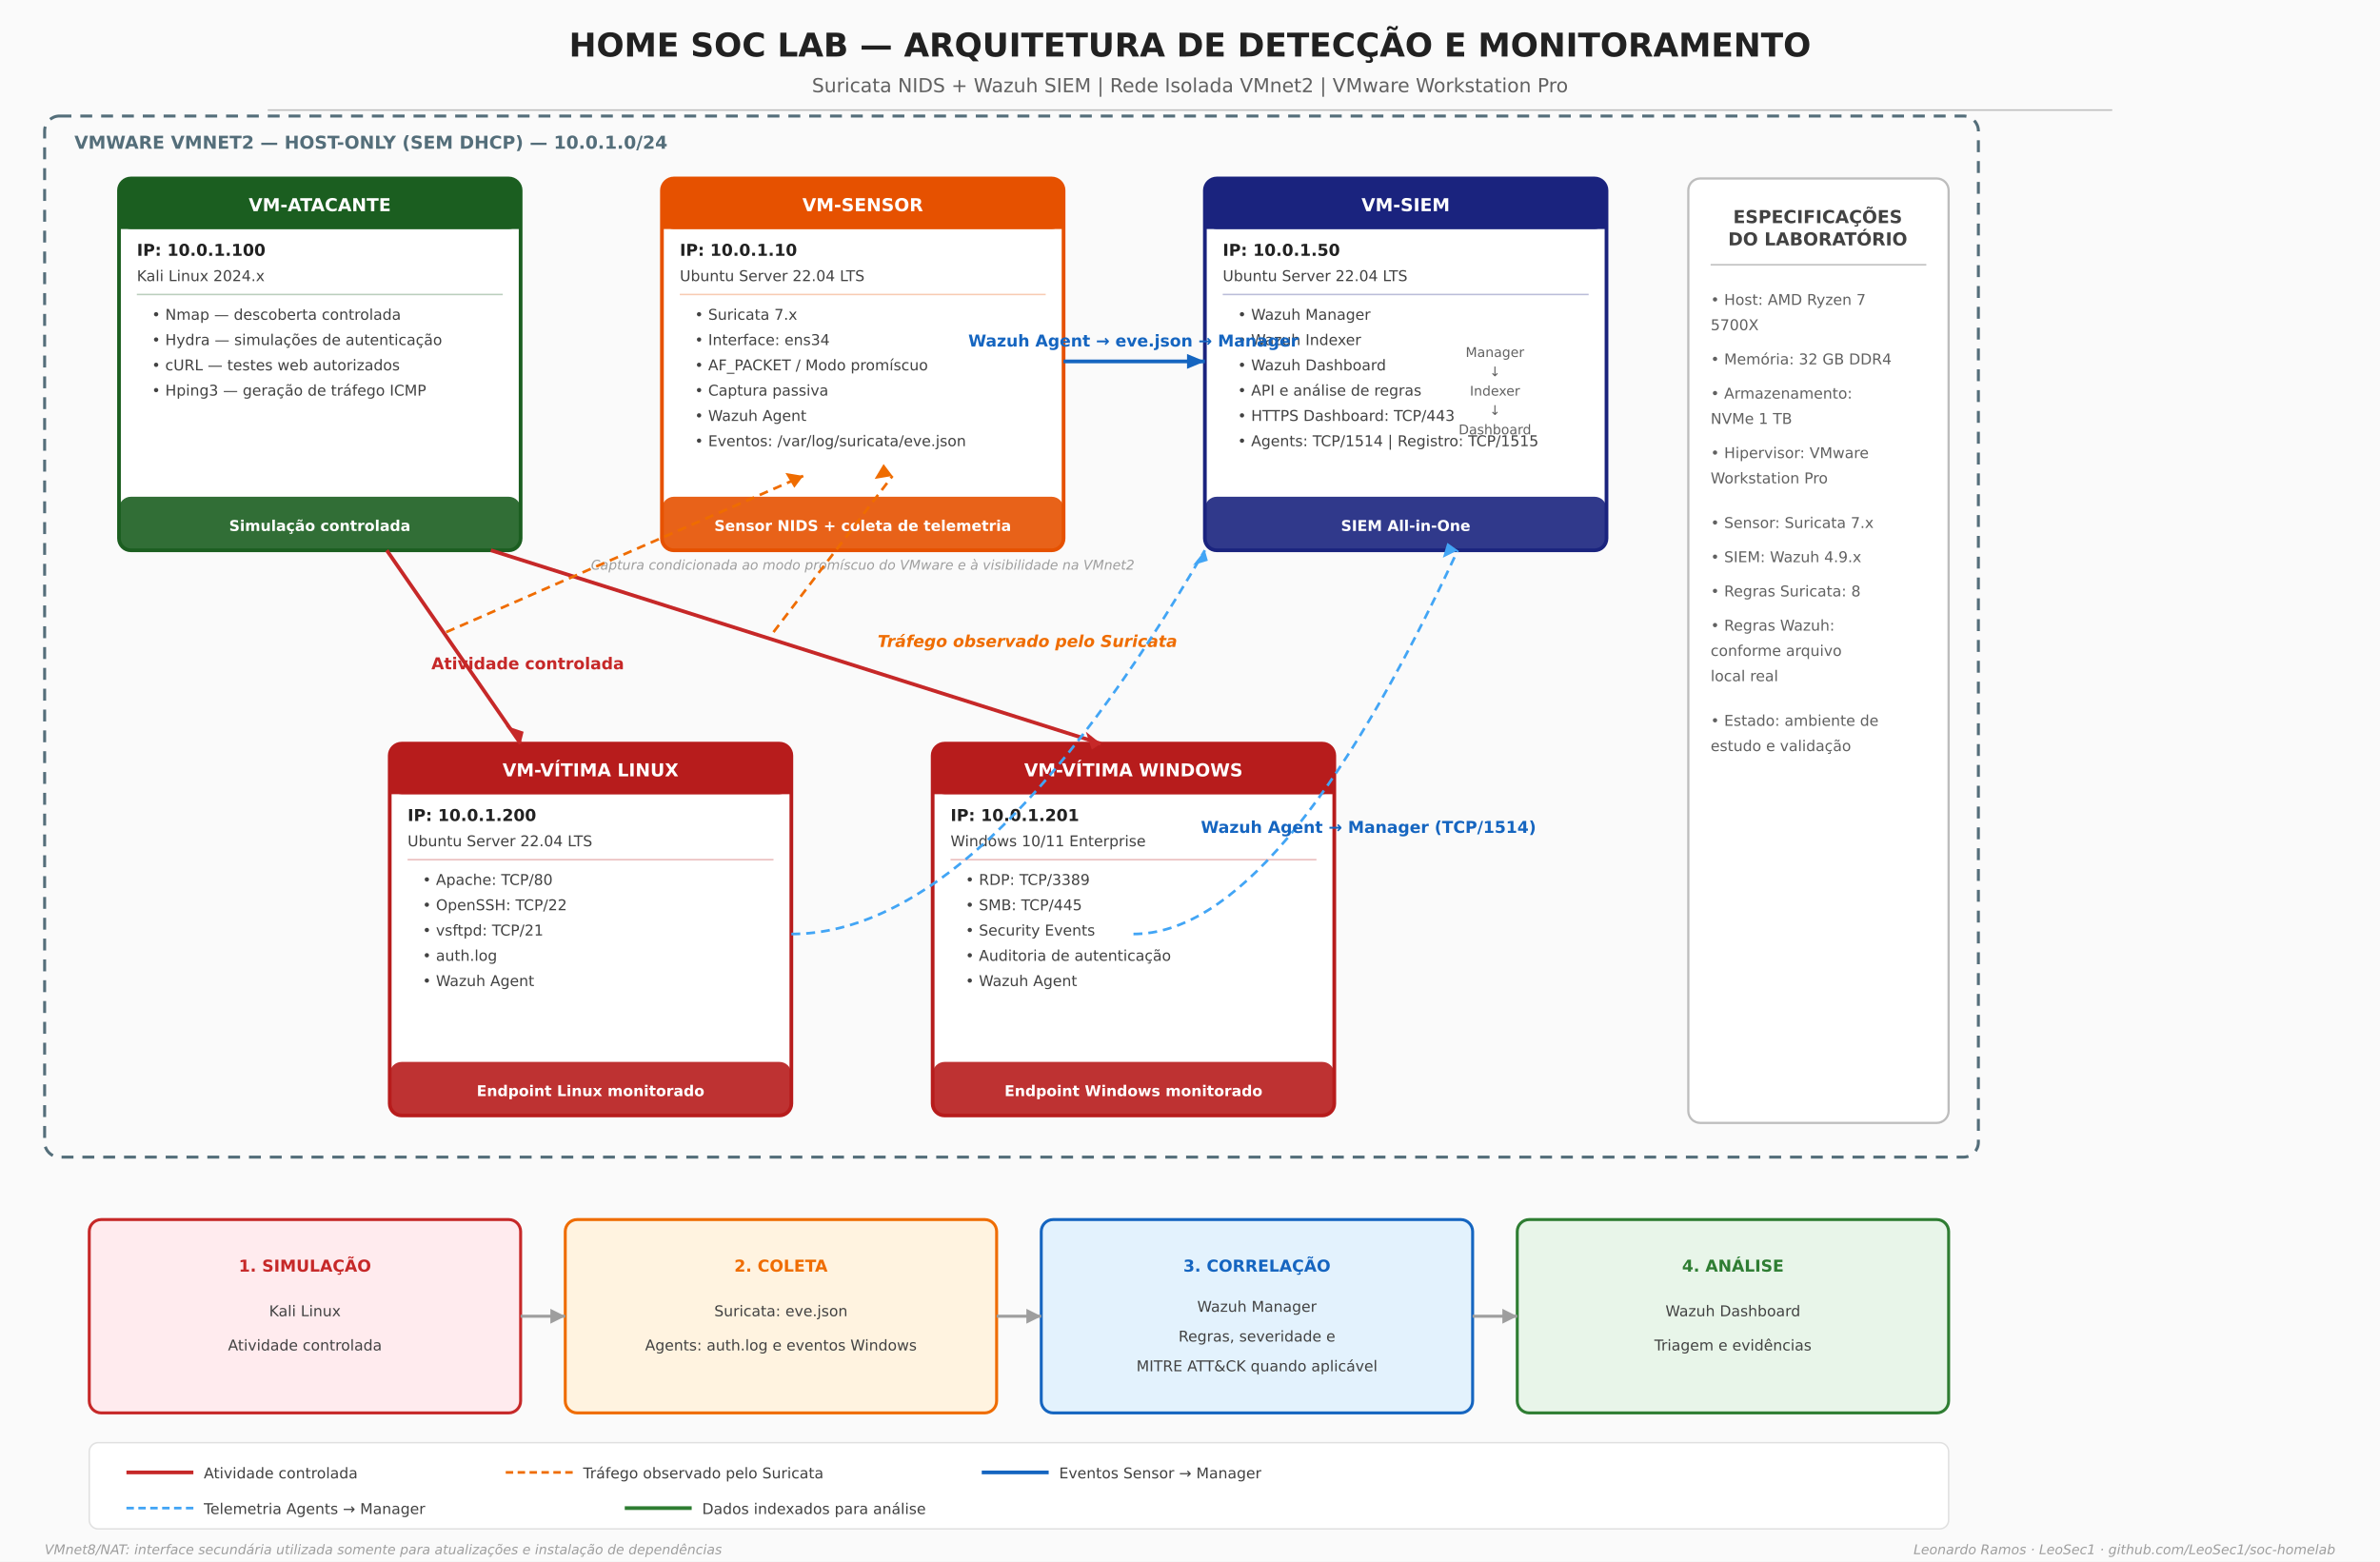
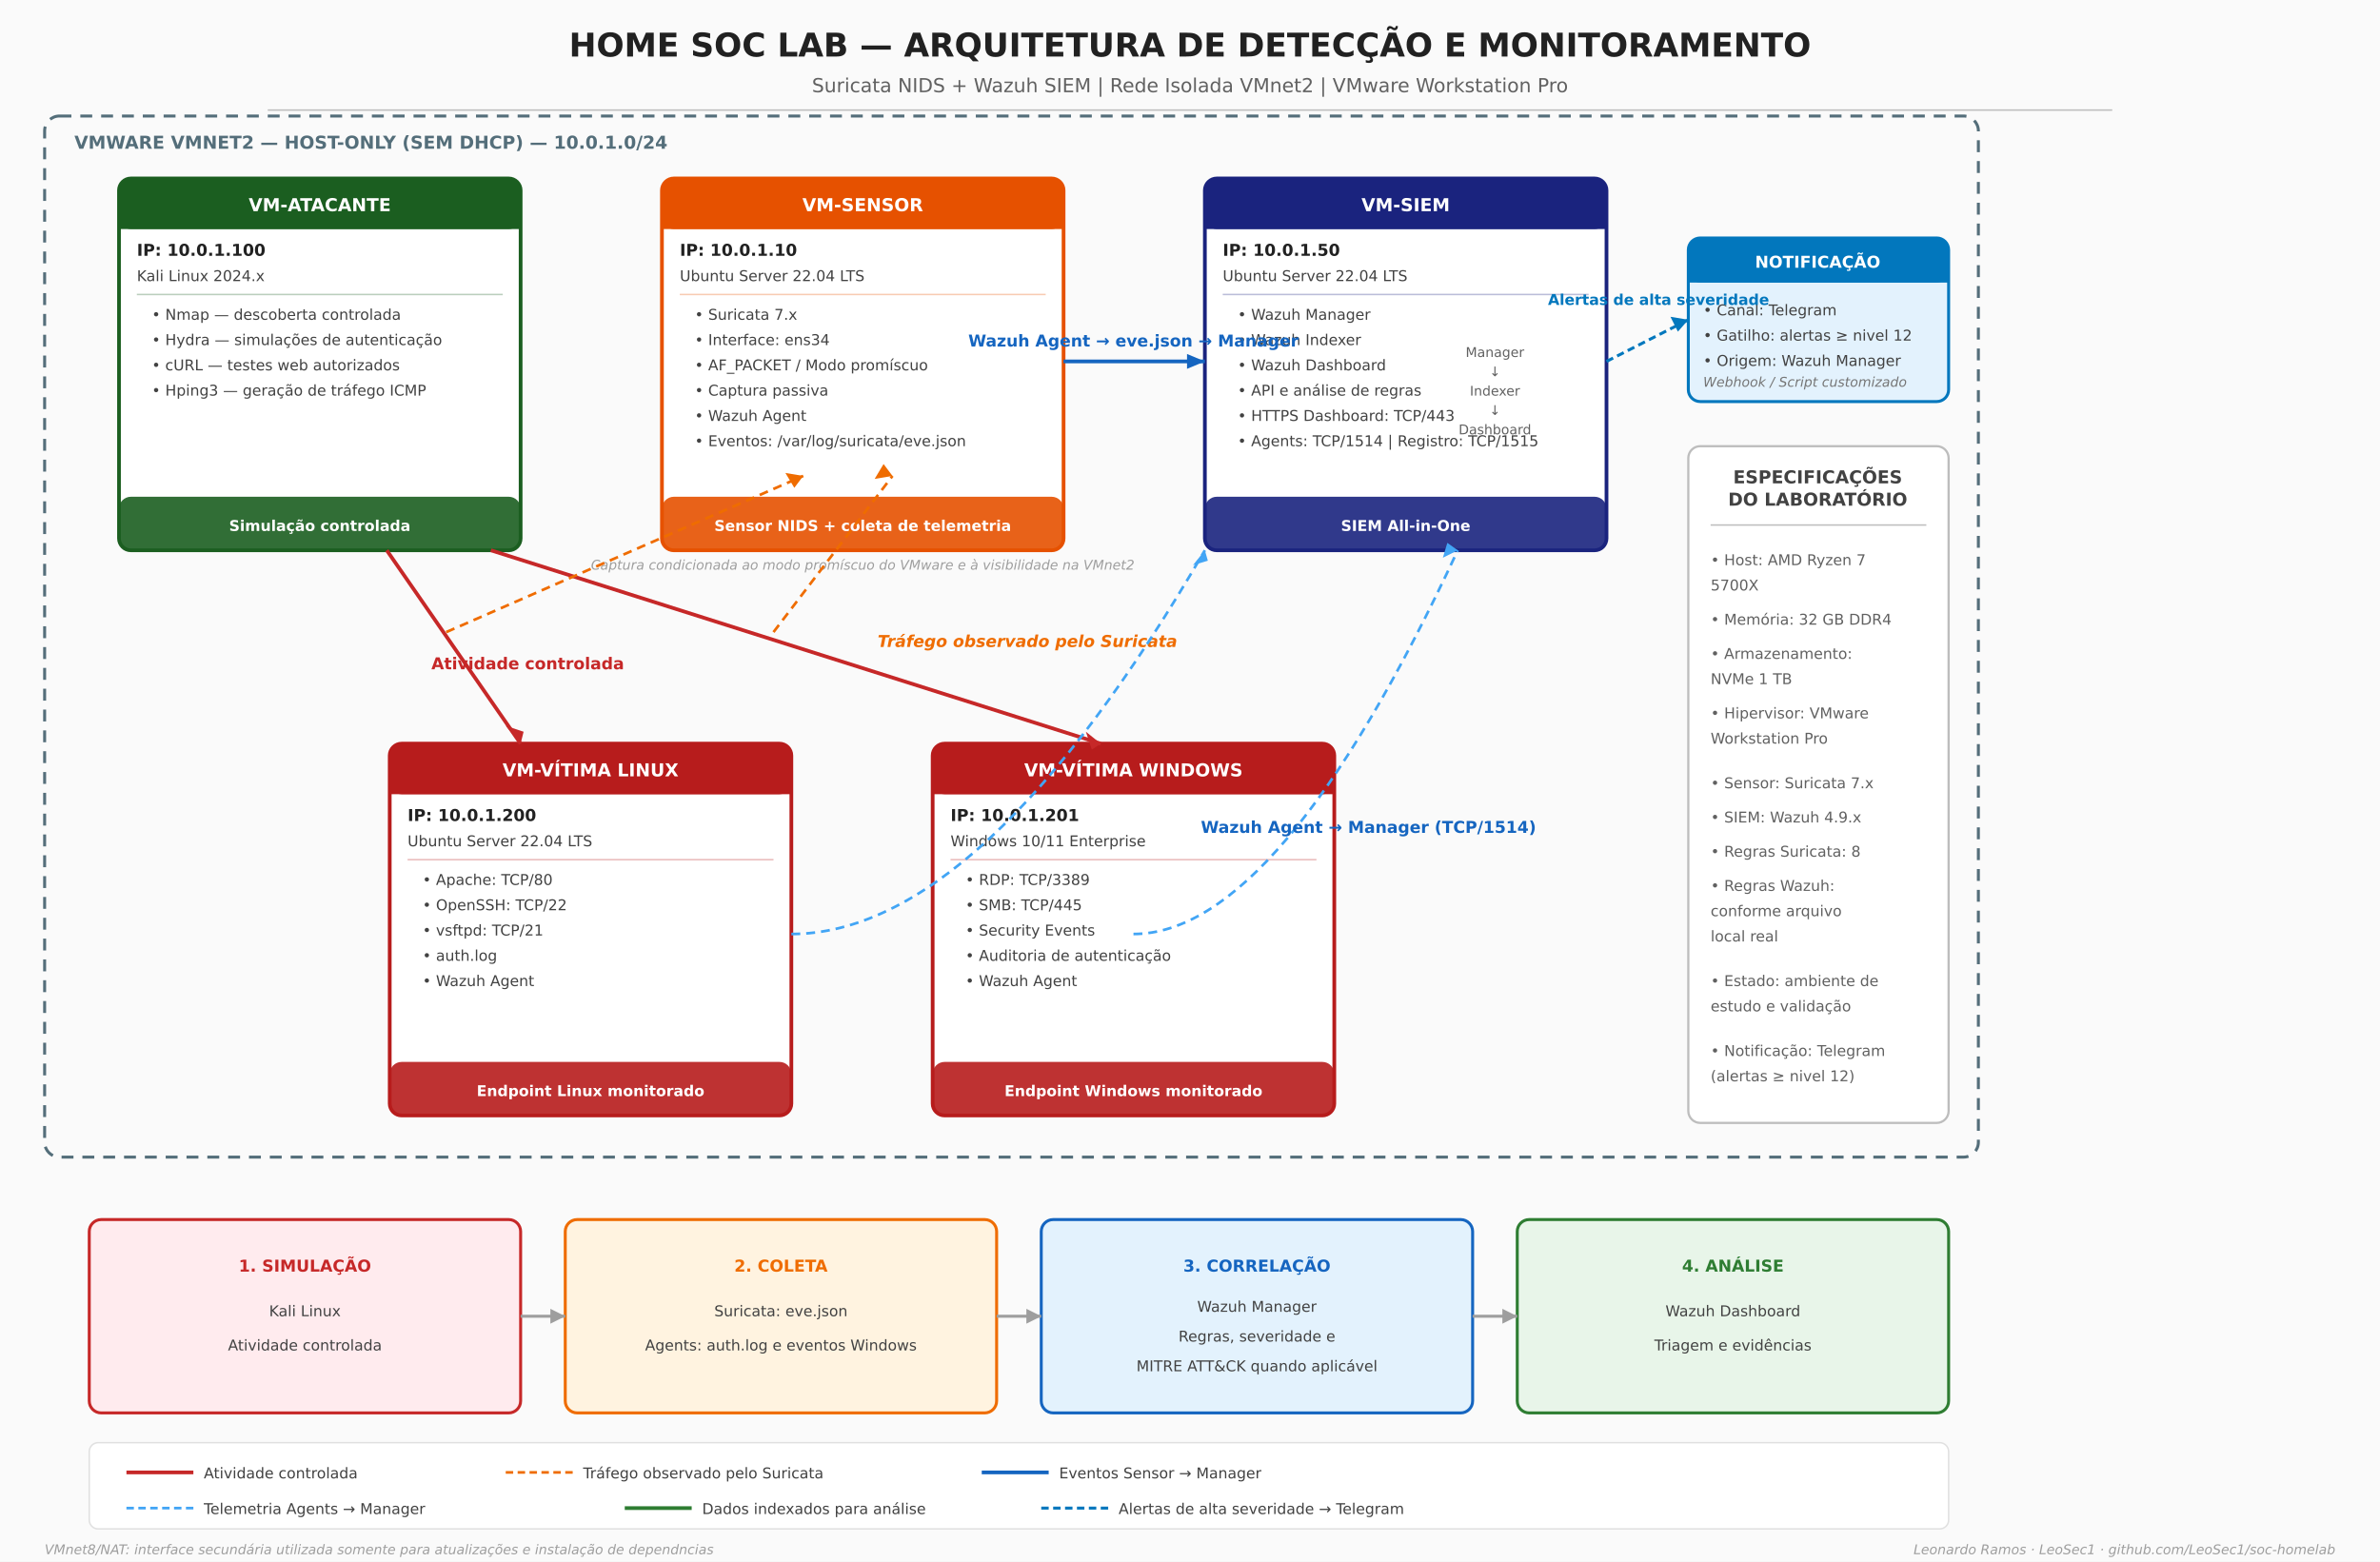
<svg xmlns="http://www.w3.org/2000/svg" width="1600" height="1050" viewBox="0 0 1600 1050">
  <defs>
    <style>
      text { font-family: "Segoe UI", "DejaVu Sans", Arial, sans-serif; }
      .title { font-size: 22px; font-weight: 700; fill: #212121; }
      .subtitle { font-size: 13px; fill: #616161; }
      .vm-title { font-size: 12px; font-weight: 700; fill: #ffffff; }
      .vm-body { font-size: 11px; fill: #212121; }
      .vm-body-sm { font-size: 10px; fill: #424242; }
      .vm-footer { font-size: 10px; font-weight: 600; fill: #ffffff; }
      .label { font-size: 11px; font-weight: 600; }
      .label-sm { font-size: 10px; }
      .label-xs { font-size: 9px; fill: #757575; }
      .legend-text { font-size: 10px; fill: #424242; }
      .spec-title { font-size: 12px; font-weight: 700; fill: #424242; }
      .spec-body { font-size: 10px; fill: #616161; }
      .footer-text { font-size: 9px; fill: #9e9e9e; font-style: italic; }
      .card-title { font-size: 11px; font-weight: 700; }
      .card-body { font-size: 10px; fill: #424242; }
      .note { font-size: 9px; fill: #9e9e9e; font-style: italic; }
    </style>
  </defs>
  <rect width="1600" height="1050" fill="#fafafa" />
  <text x="800" y="38" text-anchor="middle" class="title">HOME SOC LAB — ARQUITETURA DE DETECÇÃO E MONITORAMENTO</text>
  <text x="800" y="62" text-anchor="middle" class="subtitle">Suricata NIDS + Wazuh SIEM | Rede Isolada VMnet2 | VMware Workstation Pro</text>
  <line x1="180" y1="74" x2="1420" y2="74" stroke="#bdbdbd" stroke-width="1" />
  <rect x="30" y="78" width="1300" height="700" rx="10" ry="10" fill="none" stroke="#546e7a" stroke-width="2" stroke-dasharray="8,6" />
  <text x="50" y="100" font-size="12" font-weight="700" fill="#546e7a">VMWARE VMNET2 — HOST-ONLY (SEM DHCP) — 10.0.1.0/24</text>
  <g id="vm-atacante">
    <rect x="80" y="120" width="270" height="250" rx="8" ry="8" fill="#ffffff" stroke="#1b5e20" stroke-width="2.5" />
    <rect x="80" y="120" width="270" height="34" rx="8" ry="8" fill="#1b5e20" />
    <rect x="80" y="146" width="270" height="8" fill="#1b5e20" />
    <text x="215" y="142" text-anchor="middle" class="vm-title">VM-ATACANTE</text>
    <text x="92" y="172" class="vm-body" font-weight="700">IP: 10.0.1.100</text>
    <text x="92" y="189" class="vm-body-sm">Kali Linux 2024.x</text>
    <line x1="92" y1="198" x2="338" y2="198" stroke="#1b5e20" stroke-width="1" opacity="0.3" />
    <text x="102" y="215" class="vm-body-sm">• Nmap — descoberta controlada</text>
    <text x="102" y="232" class="vm-body-sm">• Hydra — simulações de autenticação</text>
    <text x="102" y="249" class="vm-body-sm">• cURL — testes web autorizados</text>
    <text x="102" y="266" class="vm-body-sm">• Hping3 — geração de tráfego ICMP</text>
    <rect x="80" y="334" width="270" height="36" rx="8" ry="8" fill="#1b5e20" opacity="0.9" />
    <text x="215" y="357" text-anchor="middle" class="vm-footer">Simulação controlada</text>
  </g>
  <g id="vm-sensor">
    <rect x="445" y="120" width="270" height="250" rx="8" ry="8" fill="#ffffff" stroke="#e65100" stroke-width="2.5" />
    <rect x="445" y="120" width="270" height="34" rx="8" ry="8" fill="#e65100" />
    <rect x="445" y="146" width="270" height="8" fill="#e65100" />
    <text x="580" y="142" text-anchor="middle" class="vm-title">VM-SENSOR</text>
    <text x="457" y="172" class="vm-body" font-weight="700">IP: 10.0.1.10</text>
    <text x="457" y="189" class="vm-body-sm">Ubuntu Server 22.04 LTS</text>
    <line x1="457" y1="198" x2="703" y2="198" stroke="#e65100" stroke-width="1" opacity="0.3" />
    <text x="467" y="215" class="vm-body-sm">• Suricata 7.x</text>
    <text x="467" y="232" class="vm-body-sm">• Interface: ens34</text>
    <text x="467" y="249" class="vm-body-sm">• AF_PACKET / Modo promíscuo</text>
    <text x="467" y="266" class="vm-body-sm">• Captura passiva</text>
    <text x="467" y="283" class="vm-body-sm">• Wazuh Agent</text>
    <text x="467" y="300" class="vm-body-sm">• Eventos: /var/log/suricata/eve.json</text>
    <rect x="445" y="334" width="270" height="36" rx="8" ry="8" fill="#e65100" opacity="0.9" />
    <text x="580" y="357" text-anchor="middle" class="vm-footer">Sensor NIDS + coleta de telemetria</text>
    <text x="580" y="383" text-anchor="middle" class="note">Captura condicionada ao modo promíscuo do VMware e à visibilidade na VMnet2</text>
  </g>
  <g id="vm-siem">
    <rect x="810" y="120" width="270" height="250" rx="8" ry="8" fill="#ffffff" stroke="#1a237e" stroke-width="2.5" />
    <rect x="810" y="120" width="270" height="34" rx="8" ry="8" fill="#1a237e" />
    <rect x="810" y="146" width="270" height="8" fill="#1a237e" />
    <text x="945" y="142" text-anchor="middle" class="vm-title">VM-SIEM</text>
    <text x="822" y="172" class="vm-body" font-weight="700">IP: 10.0.1.50</text>
    <text x="822" y="189" class="vm-body-sm">Ubuntu Server 22.04 LTS</text>
    <line x1="822" y1="198" x2="1068" y2="198" stroke="#1a237e" stroke-width="1" opacity="0.3" />
    <text x="832" y="215" class="vm-body-sm">• Wazuh Manager</text>
    <text x="832" y="232" class="vm-body-sm">• Wazuh Indexer</text>
    <text x="832" y="249" class="vm-body-sm">• Wazuh Dashboard</text>
    <text x="832" y="266" class="vm-body-sm">• API e análise de regras</text>
    <text x="832" y="283" class="vm-body-sm">• HTTPS Dashboard: TCP/443</text>
    <text x="832" y="300" class="vm-body-sm">• Agents: TCP/1514 | Registro: TCP/1515</text>
    <text x="1005" y="240" text-anchor="middle" font-size="9" fill="#616161">Manager</text>
    <text x="1005" y="253" text-anchor="middle" font-size="9" fill="#616161">↓</text>
    <text x="1005" y="266" text-anchor="middle" font-size="9" fill="#616161">Indexer</text>
    <text x="1005" y="279" text-anchor="middle" font-size="9" fill="#616161">↓</text>
    <text x="1005" y="292" text-anchor="middle" font-size="9" fill="#616161">Dashboard</text>
    <rect x="810" y="334" width="270" height="36" rx="8" ry="8" fill="#1a237e" opacity="0.9" />
    <text x="945" y="357" text-anchor="middle" class="vm-footer">SIEM All-in-One</text>
  </g>
+   <g id="notificacao-telegram">
+     <rect x="1135" y="160" width="175" height="110" rx="8" ry="8" fill="#e3f2fd" stroke="#0277bd" stroke-width="2" />
+     <rect x="1135" y="160" width="175" height="30" rx="8" ry="8" fill="#0277bd" />
+     <rect x="1135" y="182" width="175" height="8" fill="#0277bd" />
+     <text x="1222" y="180" text-anchor="middle" font-size="11" font-weight="700" fill="#ffffff">NOTIFICAÇÃO</text>
+     <text x="1145" y="212" font-size="10" fill="#424242">• Canal: Telegram</text>
+     <text x="1145" y="229" font-size="10" fill="#424242">• Gatilho: alertas ≥ nivel 12</text>
+     <text x="1145" y="246" font-size="10" fill="#424242">• Origem: Wazuh Manager</text>
+     <text x="1145" y="260" font-size="9" fill="#757575" font-style="italic">Webhook / Script customizado</text>
+   </g>
+   <line x1="1080" y1="243" x2="1135" y2="215" stroke="#0277bd" stroke-width="2" stroke-dasharray="5,3" />
+   <polygon points="1135,215 1123,213 1128,223" fill="#0277bd" />
+   <text x="1115" y="205" text-anchor="middle" font-size="10" font-weight="600" fill="#0277bd">Alertas de alta severidade</text>
  <g id="vm-linux">
    <rect x="262" y="500" width="270" height="250" rx="8" ry="8" fill="#ffffff" stroke="#b71c1c" stroke-width="2.5" />
    <rect x="262" y="500" width="270" height="34" rx="8" ry="8" fill="#b71c1c" />
    <rect x="262" y="526" width="270" height="8" fill="#b71c1c" />
    <text x="397" y="522" text-anchor="middle" class="vm-title">VM-VÍTIMA LINUX</text>
    <text x="274" y="552" class="vm-body" font-weight="700">IP: 10.0.1.200</text>
    <text x="274" y="569" class="vm-body-sm">Ubuntu Server 22.04 LTS</text>
    <line x1="274" y1="578" x2="520" y2="578" stroke="#b71c1c" stroke-width="1" opacity="0.3" />
    <text x="284" y="595" class="vm-body-sm">• Apache: TCP/80</text>
    <text x="284" y="612" class="vm-body-sm">• OpenSSH: TCP/22</text>
    <text x="284" y="629" class="vm-body-sm">• vsftpd: TCP/21</text>
    <text x="284" y="646" class="vm-body-sm">• auth.log</text>
    <text x="284" y="663" class="vm-body-sm">• Wazuh Agent</text>
    <rect x="262" y="714" width="270" height="36" rx="8" ry="8" fill="#b71c1c" opacity="0.9" />
    <text x="397" y="737" text-anchor="middle" class="vm-footer">Endpoint Linux monitorado</text>
  </g>
  <g id="vm-windows">
    <rect x="627" y="500" width="270" height="250" rx="8" ry="8" fill="#ffffff" stroke="#b71c1c" stroke-width="2.5" />
    <rect x="627" y="500" width="270" height="34" rx="8" ry="8" fill="#b71c1c" />
    <rect x="627" y="526" width="270" height="8" fill="#b71c1c" />
    <text x="762" y="522" text-anchor="middle" class="vm-title">VM-VÍTIMA WINDOWS</text>
    <text x="639" y="552" class="vm-body" font-weight="700">IP: 10.0.1.201</text>
    <text x="639" y="569" class="vm-body-sm">Windows 10/11 Enterprise</text>
    <line x1="639" y1="578" x2="885" y2="578" stroke="#b71c1c" stroke-width="1" opacity="0.3" />
    <text x="649" y="595" class="vm-body-sm">• RDP: TCP/3389</text>
    <text x="649" y="612" class="vm-body-sm">• SMB: TCP/445</text>
    <text x="649" y="629" class="vm-body-sm">• Security Events</text>
    <text x="649" y="646" class="vm-body-sm">• Auditoria de autenticação</text>
    <text x="649" y="663" class="vm-body-sm">• Wazuh Agent</text>
    <rect x="627" y="714" width="270" height="36" rx="8" ry="8" fill="#b71c1c" opacity="0.9" />
    <text x="762" y="737" text-anchor="middle" class="vm-footer">Endpoint Windows monitorado</text>
  </g>
  <line x1="260" y1="370" x2="350" y2="500" stroke="#c62828" stroke-width="2.5" />
  <polygon points="350,500 340,488 352,492" fill="#c62828" />
  <line x1="330" y1="370" x2="740" y2="500" stroke="#c62828" stroke-width="2.5" />
  <polygon points="740,500 730,492 734,504" fill="#c62828" />
  <text x="290" y="450" class="label" fill="#c62828">Atividade controlada</text>
  <line x1="300" y1="425" x2="540" y2="320" stroke="#ef6c00" stroke-width="1.8" stroke-dasharray="6,4" />
  <polygon points="540,320 528,318 534,328" fill="#ef6c00" />
  <line x1="520" y1="425" x2="600" y2="320" stroke="#ef6c00" stroke-width="1.8" stroke-dasharray="6,4" />
  <polygon points="600,320 588,322 594,312" fill="#ef6c00" />
  <text x="590" y="435" class="label" fill="#ef6c00" font-style="italic">Tráfego observado pelo Suricata</text>
  <line x1="715" y1="243" x2="810" y2="243" stroke="#1565c0" stroke-width="2.5" />
  <polygon points="810,243 798,238 798,248" fill="#1565c0" />
  <text x="762" y="233" text-anchor="middle" class="label" fill="#1565c0">Wazuh Agent → eve.json → Manager</text>
  <path d="M 532 628 Q 660 628 810 370" fill="none" stroke="#42a5f5" stroke-width="1.8" stroke-dasharray="6,4" />
  <polygon points="810,370 802,380 812,377" fill="#42a5f5" />
  <path d="M 762 628 Q 860 628 980 370" fill="none" stroke="#42a5f5" stroke-width="1.8" stroke-dasharray="6,4" />
  <polygon points="980,370 970,375 973,365" fill="#42a5f5" />
  <text x="920" y="560" text-anchor="middle" class="label" fill="#1565c0">Wazuh Agent → Manager (TCP/1514)</text>
-   <rect x="1135" y="120" width="175" height="635" rx="8" ry="8" fill="#ffffff" stroke="#bdbdbd" stroke-width="1.5" />
-   <text x="1222" y="150" text-anchor="middle" class="spec-title">ESPECIFICAÇÕES</text>
-   <text x="1222" y="165" text-anchor="middle" class="spec-title">DO LABORATÓRIO</text>
-   <line x1="1150" y1="178" x2="1295" y2="178" stroke="#bdbdbd" stroke-width="1" />
-   <text x="1150" y="205" class="spec-body">• Host: AMD Ryzen 7</text>
-   <text x="1150" y="222" class="spec-body">  5700X</text>
-   <text x="1150" y="245" class="spec-body">• Memória: 32 GB DDR4</text>
-   <text x="1150" y="268" class="spec-body">• Armazenamento:</text>
-   <text x="1150" y="285" class="spec-body">  NVMe 1 TB</text>
-   <text x="1150" y="308" class="spec-body">• Hipervisor: VMware</text>
-   <text x="1150" y="325" class="spec-body">  Workstation Pro</text>
-   <text x="1150" y="355" class="spec-body">• Sensor: Suricata 7.x</text>
-   <text x="1150" y="378" class="spec-body">• SIEM: Wazuh 4.9.x</text>
-   <text x="1150" y="401" class="spec-body">• Regras Suricata: 8</text>
-   <text x="1150" y="424" class="spec-body">• Regras Wazuh:</text>
-   <text x="1150" y="441" class="spec-body">  conforme arquivo</text>
-   <text x="1150" y="458" class="spec-body">  local real</text>
-   <text x="1150" y="488" class="spec-body">• Estado: ambiente de</text>
-   <text x="1150" y="505" class="spec-body">  estudo e validação</text>
+   <rect x="1135" y="300" width="175" height="455" rx="8" ry="8" fill="#ffffff" stroke="#bdbdbd" stroke-width="1.5" />
+   <text x="1222" y="325" text-anchor="middle" class="spec-title">ESPECIFICAÇÕES</text>
+   <text x="1222" y="340" text-anchor="middle" class="spec-title">DO LABORATÓRIO</text>
+   <line x1="1150" y1="353" x2="1295" y2="353" stroke="#bdbdbd" stroke-width="1" />
+   <text x="1150" y="380" class="spec-body">• Host: AMD Ryzen 7</text>
+   <text x="1150" y="397" class="spec-body">  5700X</text>
+   <text x="1150" y="420" class="spec-body">• Memória: 32 GB DDR4</text>
+   <text x="1150" y="443" class="spec-body">• Armazenamento:</text>
+   <text x="1150" y="460" class="spec-body">  NVMe 1 TB</text>
+   <text x="1150" y="483" class="spec-body">• Hipervisor: VMware</text>
+   <text x="1150" y="500" class="spec-body">  Workstation Pro</text>
+   <text x="1150" y="530" class="spec-body">• Sensor: Suricata 7.x</text>
+   <text x="1150" y="553" class="spec-body">• SIEM: Wazuh 4.9.x</text>
+   <text x="1150" y="576" class="spec-body">• Regras Suricata: 8</text>
+   <text x="1150" y="599" class="spec-body">• Regras Wazuh:</text>
+   <text x="1150" y="616" class="spec-body">  conforme arquivo</text>
+   <text x="1150" y="633" class="spec-body">  local real</text>
+   <text x="1150" y="663" class="spec-body">• Estado: ambiente de</text>
+   <text x="1150" y="680" class="spec-body">  estudo e validação</text>
+   <text x="1150" y="710" class="spec-body">• Notificação: Telegram</text>
+   <text x="1150" y="727" class="spec-body">  (alertas ≥ nivel 12)</text>
  <rect x="60" y="820" width="290" height="130" rx="8" ry="8" fill="#ffebee" stroke="#c62828" stroke-width="2" />
  <text x="205" y="855" text-anchor="middle" class="card-title" fill="#c62828">1. SIMULAÇÃO</text>
  <text x="205" y="885" text-anchor="middle" class="card-body">Kali Linux</text>
  <text x="205" y="908" text-anchor="middle" class="card-body">Atividade controlada</text>
  <rect x="380" y="820" width="290" height="130" rx="8" ry="8" fill="#fff3e0" stroke="#ef6c00" stroke-width="2" />
  <text x="525" y="855" text-anchor="middle" class="card-title" fill="#ef6c00">2. COLETA</text>
  <text x="525" y="885" text-anchor="middle" class="card-body">Suricata: eve.json</text>
  <text x="525" y="908" text-anchor="middle" class="card-body">Agents: auth.log e eventos Windows</text>
  <rect x="700" y="820" width="290" height="130" rx="8" ry="8" fill="#e3f2fd" stroke="#1565c0" stroke-width="2" />
  <text x="845" y="855" text-anchor="middle" class="card-title" fill="#1565c0">3. CORRELAÇÃO</text>
  <text x="845" y="882" text-anchor="middle" class="card-body">Wazuh Manager</text>
  <text x="845" y="902" text-anchor="middle" class="card-body">Regras, severidade e</text>
  <text x="845" y="922" text-anchor="middle" class="card-body">MITRE ATT&amp;CK quando aplicável</text>
  <rect x="1020" y="820" width="290" height="130" rx="8" ry="8" fill="#e8f5e9" stroke="#2e7d32" stroke-width="2" />
  <text x="1165" y="855" text-anchor="middle" class="card-title" fill="#2e7d32">4. ANÁLISE</text>
  <text x="1165" y="885" text-anchor="middle" class="card-body">Wazuh Dashboard</text>
  <text x="1165" y="908" text-anchor="middle" class="card-body">Triagem e evidências</text>
  <line x1="350" y1="885" x2="380" y2="885" stroke="#9e9e9e" stroke-width="2" />
  <polygon points="380,885 370,880 370,890" fill="#9e9e9e" />
  <line x1="670" y1="885" x2="700" y2="885" stroke="#9e9e9e" stroke-width="2" />
  <polygon points="700,885 690,880 690,890" fill="#9e9e9e" />
  <line x1="990" y1="885" x2="1020" y2="885" stroke="#9e9e9e" stroke-width="2" />
  <polygon points="1020,885 1010,880 1010,890" fill="#9e9e9e" />
  <rect x="60" y="970" width="1250" height="58" rx="6" ry="6" fill="#ffffff" stroke="#e0e0e0" stroke-width="1" />
  <line x1="85" y1="990" x2="130" y2="990" stroke="#c62828" stroke-width="2.5" />
  <text x="137" y="994" class="legend-text">Atividade controlada</text>
  <line x1="340" y1="990" x2="385" y2="990" stroke="#ef6c00" stroke-width="1.8" stroke-dasharray="5,3" />
  <text x="392" y="994" class="legend-text">Tráfego observado pelo Suricata</text>
  <line x1="660" y1="990" x2="705" y2="990" stroke="#1565c0" stroke-width="2.5" />
  <text x="712" y="994" class="legend-text">Eventos Sensor → Manager</text>
  <line x1="85" y1="1014" x2="130" y2="1014" stroke="#42a5f5" stroke-width="1.8" stroke-dasharray="5,3" />
  <text x="137" y="1018" class="legend-text">Telemetria Agents → Manager</text>
  <line x1="420" y1="1014" x2="465" y2="1014" stroke="#2e7d32" stroke-width="2.5" />
  <text x="472" y="1018" class="legend-text">Dados indexados para análise</text>
-   <text x="30" y="1045" class="note">VMnet8/NAT: interface secundária utilizada somente para atualizações e instalação de dependências</text>
+   <line x1="700" y1="1014" x2="745" y2="1014" stroke="#0277bd" stroke-width="2" stroke-dasharray="5,3" />
+   <text x="752" y="1018" class="legend-text">Alertas de alta severidade → Telegram</text>
+   <text x="30" y="1045" class="note">VMnet8/NAT: interface secundária utilizada somente para atualizações e instalação de dependncias</text>
  <text x="1570" y="1045" text-anchor="end" class="footer-text">Leonardo Ramos · LeoSec1 · github.com/LeoSec1/soc-homelab</text>
</svg>
